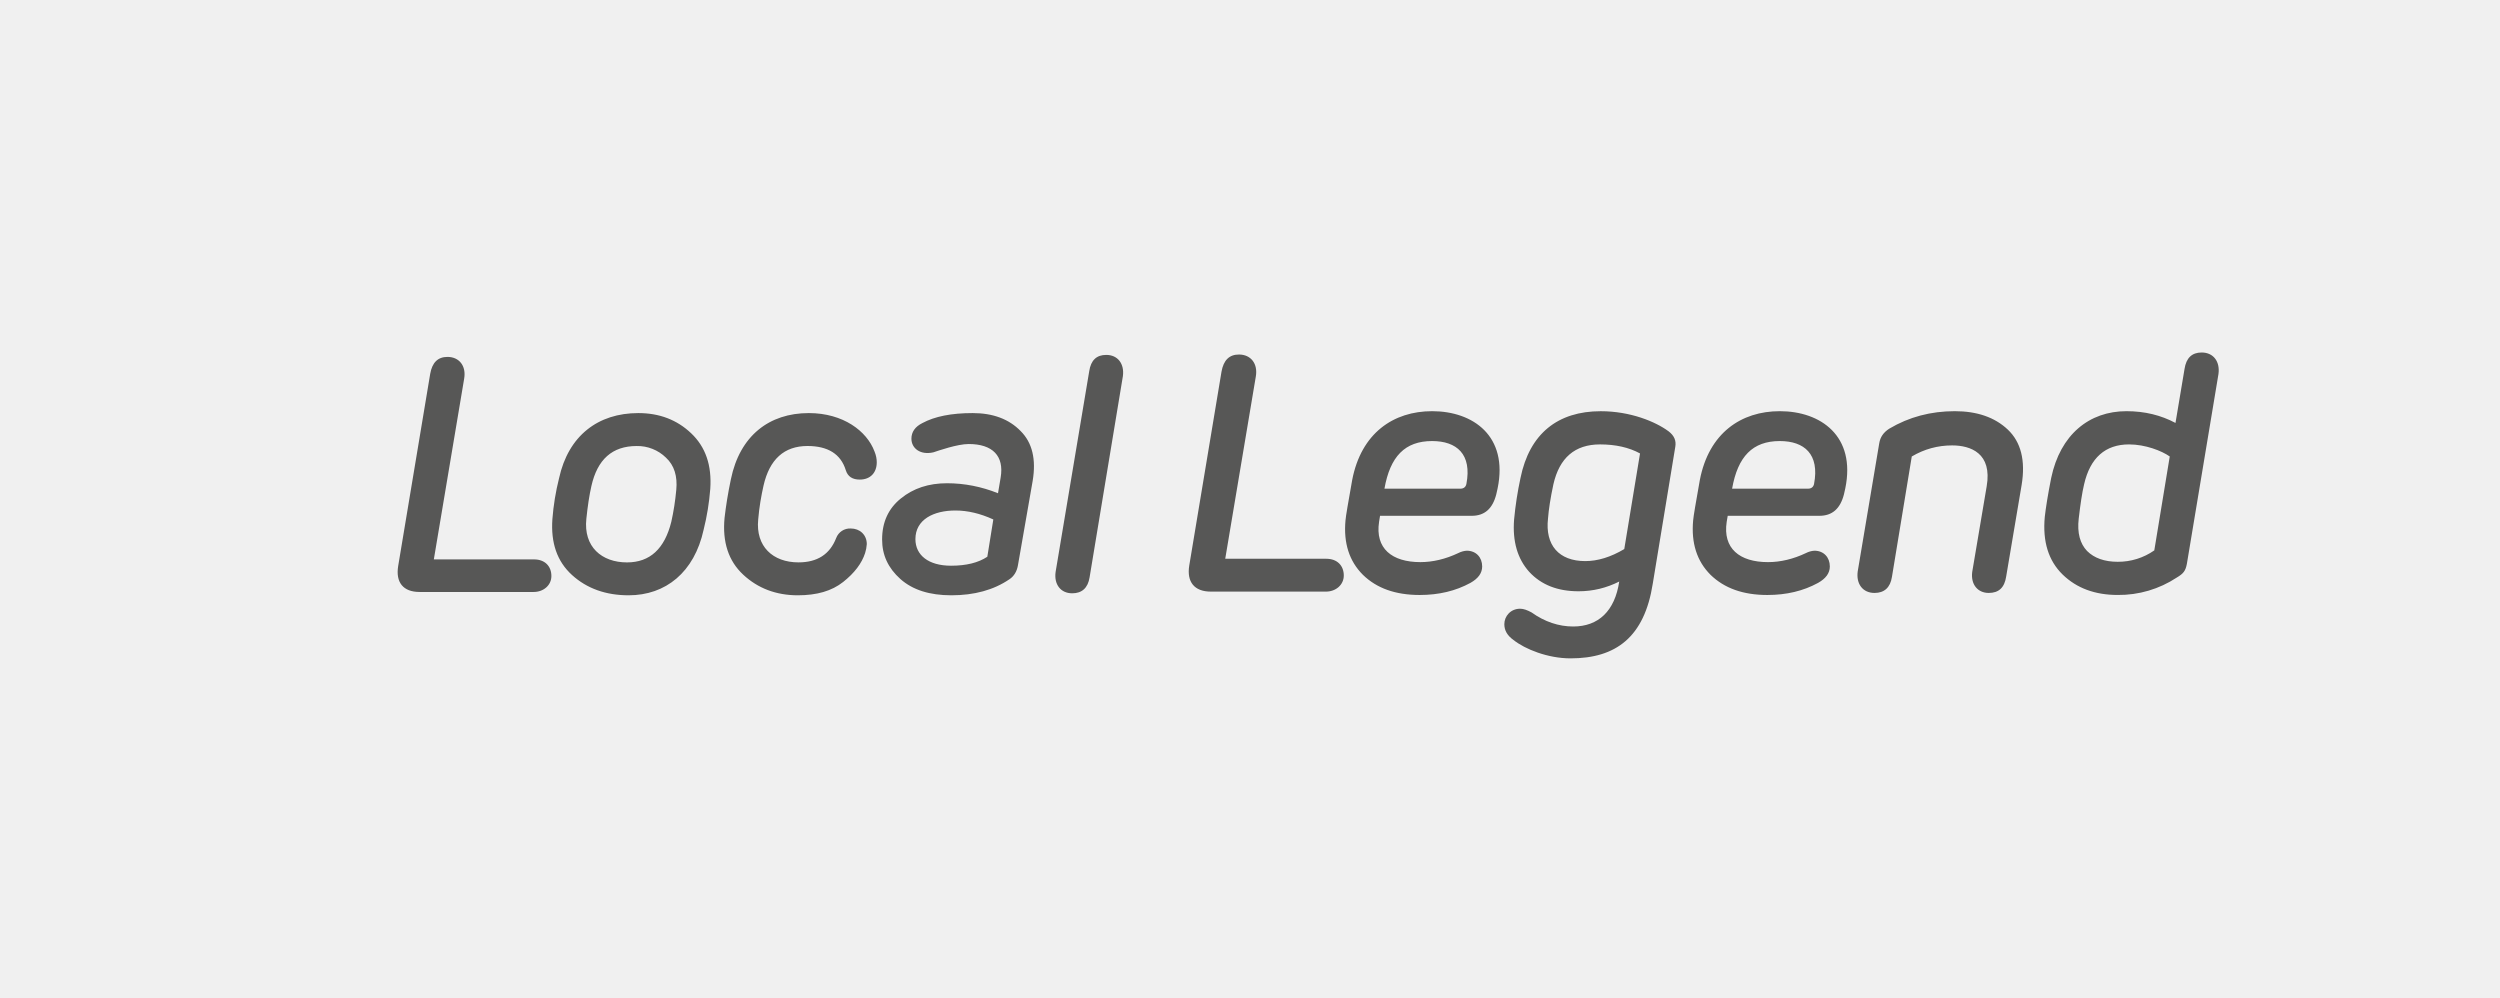
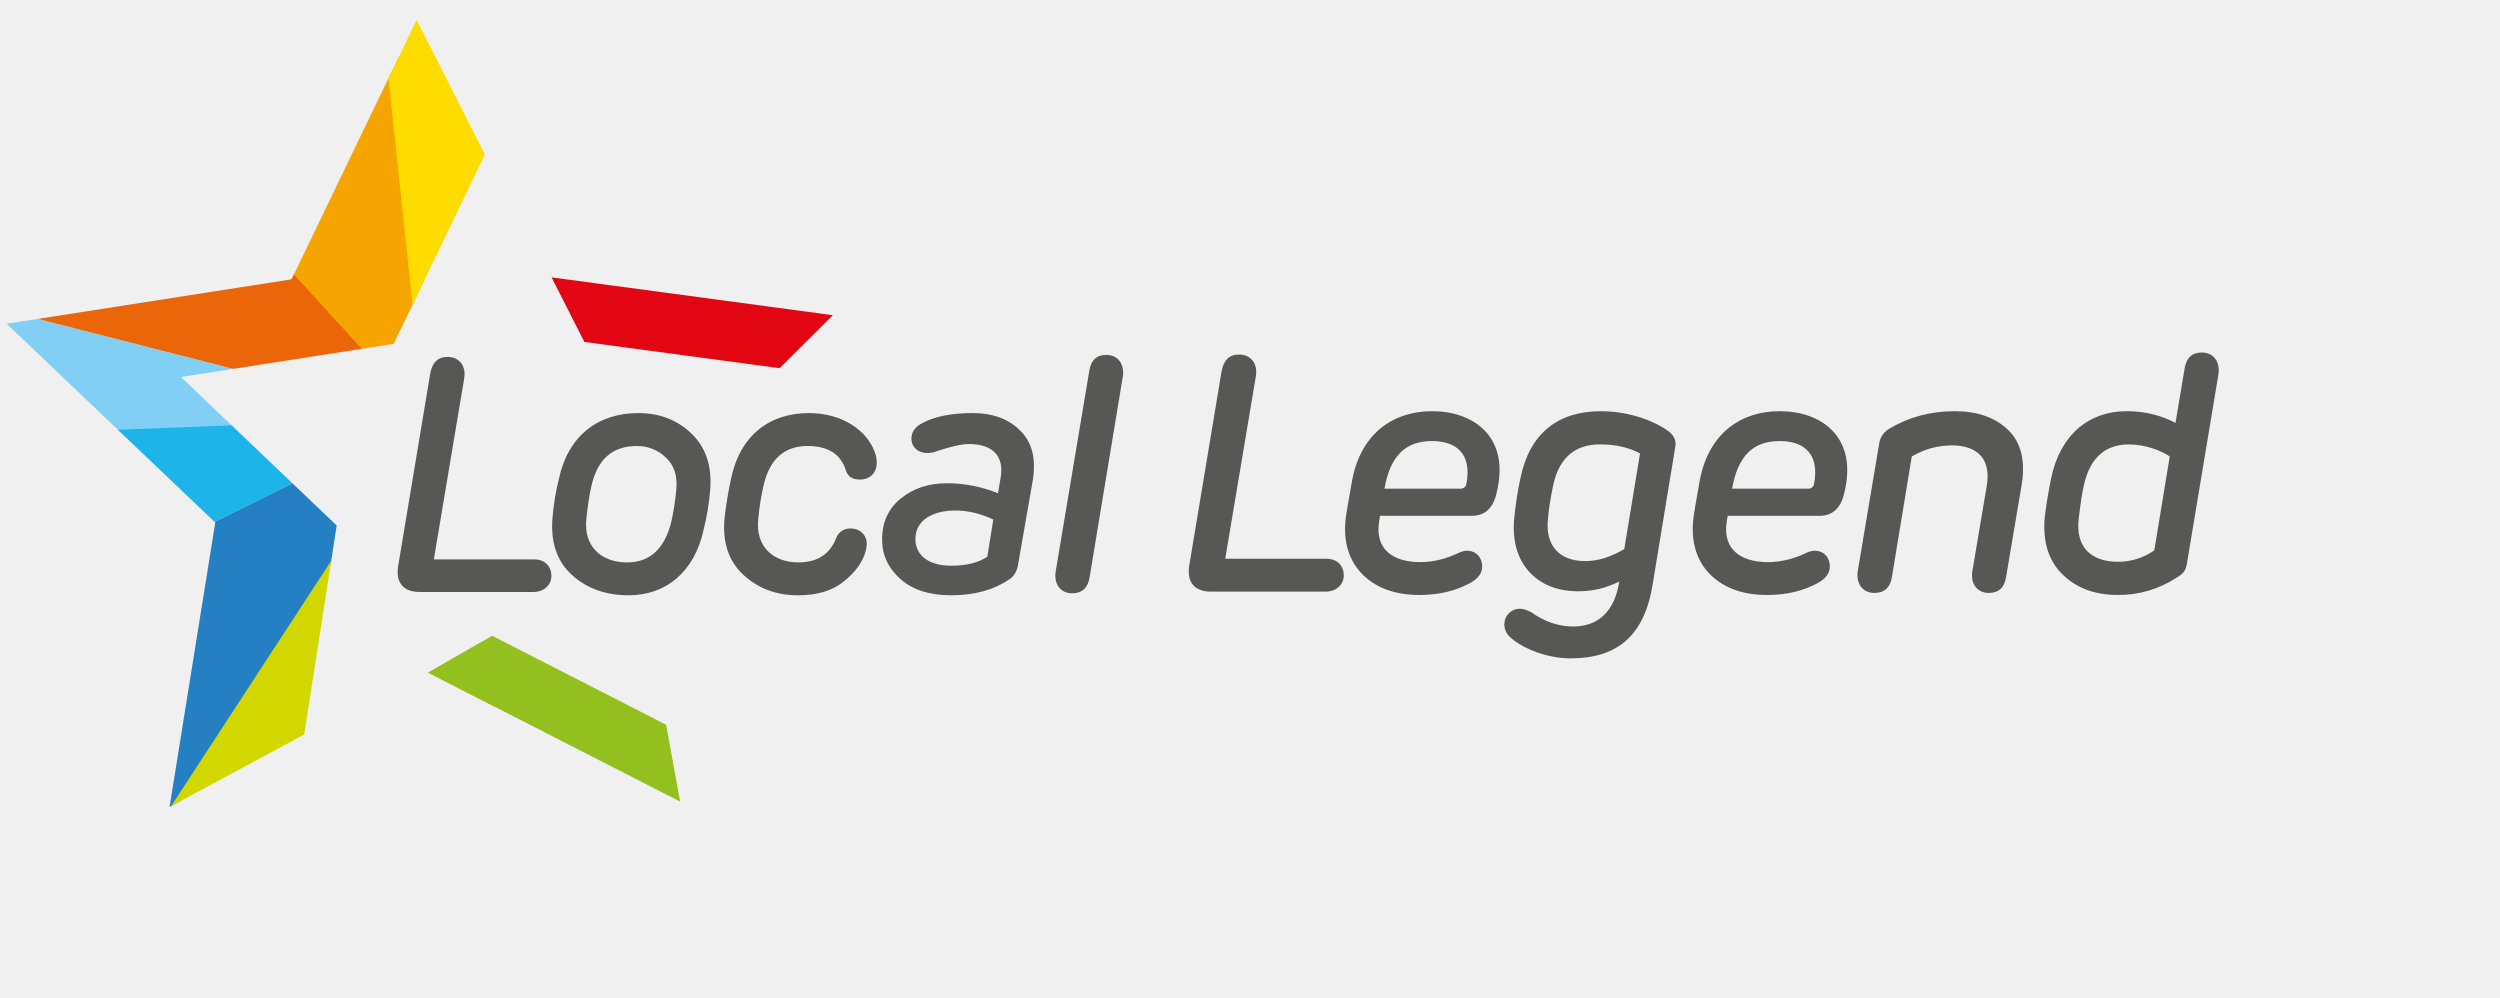
- <svg xmlns="http://www.w3.org/2000/svg">
+ <svg xmlns="http://www.w3.org/2000/svg" xmlns:xlink="http://www.w3.org/1999/xlink">
+   <defs>
+     <path id="legend-a" d="M9.745.653L8.451 1.94.83.915.7.653h9.046z" />
+     <path id="legend-c" d="M.086 10.378l2.358-4.894L.086.837v9.541zm6.24 2.423l7.62 1.024 2.081-2.068-10.98-1.477 1.28 2.52z" />
+     <path id="legend-e" d="M5.494 8.85L.258 3.863l11.124-1.734.79-1.641h4.399V2.15l-1.203 2.497-8.305 1.295 3.053 2.91H5.494z" />
+     <path id="legend-g" d="M4.82 16.437L.258 12.091l11.124-1.735L16.262.228l.958 1.89V9.03l-1.852 3.845-8.305 1.295 2.38 2.267z" />
+     <path id="legend-i" d="M4.112 15.762L.258 12.091l11.124-1.735L16.262.228l.31.61v9.54l-1.204 2.497-8.305 1.295 1.671 1.592H4.112z" />
+     <path id="legend-k" d="M.62 13.032l1.011-.157 3.56-7.391L2.526.228.62 4.18v8.852z" />
+     <path id="legend-m" d="M.449.22L4.74 4.31l-1.784 11.1 5.254-2.828 1.27-8.159L5.071.22H.45z" />
+     <path id="legend-o" d="M.448.22l4.293 4.09-1.35 8.399h4.585l.235-.127 1.27-8.159L5.071.22H.448z" />
+     <path id="legend-q" d="M.357 1.878L2.91 4.31l-1.783 11.1 5.253-2.828 1.27-8.159L3.24.22H.357v1.659zm15.135 10.48l-4.28-2.19 2.505-1.44 1.775.908v2.721zm-4.369-2.235l.01.005-.01-.005z" />
+     <path id="legend-s" d="M.087 11.183l.798-.43 1.27-8.158L.087.623v10.56zm5.63-2.844l9.842 5.034-.546-3L8.222 6.9 5.716 8.34zm-.089-.045l.01.006-.01-.006z" />
+     <path id="legend-u" d="M.222 1.94l9.843 5.033-.547-3L2.728.5.221 1.94zm-.088-.046l.01.006-.01-.006z" />
+   </defs>
  <g fill="none" fill-rule="evenodd">
-     <path d="M16.935 21.837h3.913c.429 0 .676.272.676.649 0 .363-.311.622-.689.622h-4.459c-.638 0-.937-.376-.833-1.012l1.25-7.502c.077-.441.298-.662.675-.662.455 0 .74.35.65.856l-1.183 7.049zm9.061-3.973a1.592 1.592 0 0 0-1.144-.453c-.948 0-1.534.518-1.768 1.57-.079.35-.143.766-.195 1.271-.117 1.091.598 1.702 1.586 1.702.897 0 1.469-.532 1.73-1.585.09-.402.155-.817.194-1.245.052-.533-.078-.96-.403-1.26m.988-.947c.559.532.806 1.246.742 2.168a9.652 9.652 0 0 1-.26 1.596c-.364 1.661-1.483 2.557-2.926 2.557-.885 0-1.624-.26-2.21-.791-.586-.532-.832-1.26-.767-2.18a9.52 9.52 0 0 1 .26-1.597c.364-1.662 1.521-2.545 3.094-2.545.82 0 1.509.26 2.067.792m5.656 4.088a.577.577 0 0 1 .572-.375c.35 0 .624.246.624.61a1.5 1.5 0 0 1-.066.35c-.13.402-.415.779-.858 1.129-.442.35-1.026.519-1.768.519-.845 0-1.56-.272-2.132-.805-.572-.532-.819-1.271-.728-2.219.052-.454.13-.948.247-1.506.35-1.7 1.495-2.583 3.042-2.583 1.34 0 2.263.701 2.562 1.493.065.156.09.298.09.429 0 .402-.247.674-.663.674-.286 0-.467-.117-.545-.363-.195-.637-.702-.948-1.496-.948-.91 0-1.482.52-1.716 1.546-.09.4-.168.842-.208 1.322-.104 1.052.572 1.675 1.573 1.675.728 0 1.222-.311 1.47-.948m5.901.728l.234-1.455c-.507-.233-1-.35-1.481-.35-.846 0-1.56.35-1.56 1.117 0 .623.506 1.038 1.39 1.038.598 0 1.066-.117 1.417-.35zm1.197.324c-.04.247-.157.441-.339.558-.61.415-1.365.623-2.262.623-.845 0-1.508-.208-1.989-.635-.48-.43-.714-.935-.714-1.545 0-.675.246-1.207.728-1.597.493-.402 1.091-.597 1.806-.597.676 0 1.34.13 1.99.39l.103-.61c.144-.844-.311-1.311-1.248-1.311-.441 0-1.183.26-1.378.324-.508.117-.857-.156-.857-.532 0-.26.142-.468.428-.61.482-.26 1.131-.39 1.964-.39.792 0 1.416.234 1.871.701.456.454.611 1.104.47 1.947l-.573 3.284zm2.781-7.567c.065-.429.286-.636.664-.636.454 0 .714.35.65.83l-1.3 7.854c-.066.415-.3.622-.677.622-.455 0-.715-.35-.65-.83l1.313-7.84zm5.309 7.322h3.947c.431 0 .681.275.681.654 0 .367-.315.628-.695.628h-4.497c-.642 0-.945-.38-.84-1.02l1.259-7.567c.079-.445.302-.668.682-.668.459 0 .747.354.656.865l-1.193 7.108zm9.178-2.736c.131 0 .21-.065.236-.183.223-1.166-.38-1.676-1.338-1.676-1.062 0-1.639.602-1.861 1.859h2.963zm-3.135 1.06l-.038.235c-.158 1.035.498 1.572 1.613 1.572.484 0 .982-.118 1.481-.354a.845.845 0 0 1 .327-.092c.368 0 .604.262.604.615 0 .262-.157.472-.459.642-.577.315-1.233.472-1.979.472-.945 0-1.679-.263-2.216-.786-.538-.536-.761-1.244-.682-2.12.012-.17.105-.694.262-1.584.353-1.833 1.612-2.685 3.12-2.685 1.6 0 2.977.97 2.557 3.011l-.053.236c-.144.563-.459.837-.957.837h-3.58zm6.767-1.231c-.118.55-.184.996-.21 1.336-.118 1.034.42 1.662 1.455 1.662.486 0 .997-.157 1.522-.47l.615-3.732c-.431-.236-.957-.353-1.56-.353-.983 0-1.586.523-1.822 1.557zm3.88 3.875c-.327 2.095-1.441 2.92-3.212 2.92-.878 0-1.77-.354-2.229-.72-.236-.17-.354-.367-.354-.615 0-.315.25-.603.616-.603.132 0 .276.052.446.144.512.366 1.063.55 1.627.55.982 0 1.625-.603 1.796-1.755-.498.25-1.023.38-1.587.38-.813 0-1.456-.248-1.927-.759-.459-.51-.656-1.19-.59-2.042a13.72 13.72 0 0 1 .25-1.622c.353-1.73 1.454-2.606 3.133-2.606 1.153 0 2.137.406 2.648.785.223.17.302.367.262.602l-.879 5.341zm6.059-3.704c.131 0 .21-.065.236-.183.222-1.166-.38-1.676-1.337-1.676-1.062 0-1.64.602-1.862 1.859h2.963zm-3.134 1.06l-.04.235c-.157 1.035.499 1.572 1.613 1.572.485 0 .984-.118 1.482-.354a.848.848 0 0 1 .328-.092c.367 0 .603.262.603.615 0 .262-.157.472-.459.642-.577.315-1.232.472-1.98.472-.944 0-1.677-.263-2.216-.786-.537-.536-.76-1.244-.681-2.12.013-.17.104-.694.262-1.584.353-1.833 1.612-2.685 3.12-2.685 1.6 0 2.977.97 2.558 3.011l-.053.236c-.144.563-.46.837-.957.837h-3.58zm10.87 2.369c-.065.433-.288.641-.682.641-.433 0-.709-.34-.643-.824l.564-3.339c.223-1.295-.63-1.596-1.35-1.596-.564 0-1.088.145-1.574.432l-.774 4.7c-.065.419-.3.627-.68.627-.46 0-.722-.353-.657-.837l.84-5c.039-.25.17-.432.393-.576.773-.459 1.626-.682 2.557-.682.865 0 1.56.236 2.071.72.511.485.696 1.205.538 2.161l-.603 3.573zm3.16-.995c.276.276.681.42 1.193.42a2.46 2.46 0 0 0 1.429-.445l.603-3.666c-.314-.222-.956-.471-1.587-.471-.93 0-1.52.524-1.756 1.557-.079.328-.144.773-.21 1.336-.066.563.052.982.328 1.27m1.534-5.46c.72 0 1.35.158 1.915.459l.353-2.107c.066-.432.289-.643.669-.643.459 0 .722.354.656.839l-1.233 7.409c-.052.275-.13.38-.394.537a4.108 4.108 0 0 1-2.307.68c-.878 0-1.6-.262-2.15-.798-.55-.537-.787-1.283-.696-2.252.04-.354.118-.851.25-1.518.354-1.69 1.482-2.606 2.937-2.606" fill="#575756" />
+     <path fill="#575756" d="M16.935 21.837h3.913c.429 0 .676.272.676.649 0 .363-.311.622-.689.622h-4.459c-.638 0-.937-.376-.833-1.012l1.25-7.502c.077-.441.298-.662.675-.662.455 0 .74.35.65.856l-1.183 7.049zm9.061-3.973a1.592 1.592 0 00-1.144-.453c-.948 0-1.534.518-1.768 1.57-.079.35-.143.766-.195 1.271-.117 1.091.598 1.702 1.586 1.702.897 0 1.469-.532 1.73-1.585.09-.402.155-.817.194-1.245.052-.533-.078-.96-.403-1.26m.988-.947c.559.532.806 1.246.742 2.168a9.652 9.652 0 01-.26 1.596c-.364 1.661-1.483 2.557-2.926 2.557-.885 0-1.624-.26-2.21-.791-.586-.532-.832-1.26-.767-2.18a9.52 9.52 0 01.26-1.597c.364-1.662 1.521-2.545 3.094-2.545.82 0 1.509.26 2.067.792m5.656 4.088a.577.577 0 01.572-.375c.35 0 .624.246.624.61a1.5 1.5 0 01-.066.35c-.13.402-.415.779-.858 1.129-.442.35-1.026.519-1.768.519-.845 0-1.56-.272-2.132-.805-.572-.532-.819-1.271-.728-2.219.052-.454.13-.948.247-1.506.35-1.7 1.495-2.583 3.042-2.583 1.34 0 2.263.701 2.562 1.493.065.156.09.298.09.429 0 .402-.247.674-.663.674-.286 0-.467-.117-.545-.363-.195-.637-.702-.948-1.496-.948-.91 0-1.482.52-1.716 1.546-.09.4-.168.842-.208 1.322-.104 1.052.572 1.675 1.573 1.675.728 0 1.222-.311 1.47-.948m5.901.728l.234-1.455c-.507-.233-1-.35-1.481-.35-.846 0-1.56.35-1.56 1.117 0 .623.506 1.038 1.39 1.038.598 0 1.066-.117 1.417-.35zm1.197.324c-.04.247-.157.441-.339.558-.61.415-1.365.623-2.262.623-.845 0-1.508-.208-1.989-.635-.48-.43-.714-.935-.714-1.545 0-.675.246-1.207.728-1.597.493-.402 1.091-.597 1.806-.597.676 0 1.34.13 1.99.39l.103-.61c.144-.844-.311-1.311-1.248-1.311-.441 0-1.183.26-1.378.324-.508.117-.857-.156-.857-.532 0-.26.142-.468.428-.61.482-.26 1.131-.39 1.964-.39.792 0 1.416.234 1.871.701.456.454.611 1.104.47 1.947l-.573 3.284zm2.781-7.567c.065-.429.286-.636.664-.636.454 0 .714.35.65.83l-1.3 7.854c-.066.415-.3.622-.677.622-.455 0-.715-.35-.65-.83l1.313-7.84zm5.309 7.322h3.947c.431 0 .681.275.681.654 0 .367-.315.628-.695.628h-4.497c-.642 0-.945-.38-.84-1.02l1.259-7.567c.079-.445.302-.668.682-.668.459 0 .747.354.656.865l-1.193 7.108zm9.178-2.736c.131 0 .21-.065.236-.183.223-1.166-.38-1.676-1.338-1.676-1.062 0-1.639.602-1.861 1.859h2.963zm-3.135 1.06l-.038.235c-.158 1.035.498 1.572 1.613 1.572.484 0 .982-.118 1.481-.354a.845.845 0 01.327-.092c.368 0 .604.262.604.615 0 .262-.157.472-.459.642-.577.315-1.233.472-1.979.472-.945 0-1.679-.263-2.216-.786-.538-.536-.761-1.244-.682-2.12.012-.17.105-.694.262-1.584.353-1.833 1.612-2.685 3.12-2.685 1.6 0 2.977.97 2.557 3.011l-.053.236c-.144.563-.459.837-.957.837h-3.58zm6.767-1.231c-.118.55-.184.996-.21 1.336-.118 1.034.42 1.662 1.455 1.662.486 0 .997-.157 1.522-.47l.615-3.732c-.431-.236-.957-.353-1.56-.353-.983 0-1.586.523-1.822 1.557zm3.88 3.875c-.327 2.095-1.441 2.92-3.212 2.92-.878 0-1.77-.354-2.229-.72-.236-.17-.354-.367-.354-.615 0-.315.25-.603.616-.603.132 0 .276.052.446.144.512.366 1.063.55 1.627.55.982 0 1.625-.603 1.796-1.755-.498.25-1.023.38-1.587.38-.813 0-1.456-.248-1.927-.759-.459-.51-.656-1.19-.59-2.042a13.72 13.72 0 01.25-1.622c.353-1.73 1.454-2.606 3.133-2.606 1.153 0 2.137.406 2.648.785.223.17.302.367.262.602l-.879 5.341zm6.059-3.704c.131 0 .21-.065.236-.183.222-1.166-.38-1.676-1.337-1.676-1.062 0-1.64.602-1.862 1.859h2.963zm-3.134 1.06l-.04.235c-.157 1.035.499 1.572 1.613 1.572.485 0 .984-.118 1.482-.354a.848.848 0 01.328-.092c.367 0 .603.262.603.615 0 .262-.157.472-.459.642-.577.315-1.232.472-1.98.472-.944 0-1.677-.263-2.216-.786-.537-.536-.76-1.244-.681-2.12.013-.17.104-.694.262-1.584.353-1.833 1.612-2.685 3.12-2.685 1.6 0 2.977.97 2.558 3.011l-.053.236c-.144.563-.46.837-.957.837h-3.58zm10.87 2.369c-.065.433-.288.641-.682.641-.433 0-.709-.34-.643-.824l.564-3.339c.223-1.295-.63-1.596-1.35-1.596-.564 0-1.088.145-1.574.432l-.774 4.7c-.065.419-.3.627-.68.627-.46 0-.722-.353-.657-.837l.84-5c.039-.25.17-.432.393-.576.773-.459 1.626-.682 2.557-.682.865 0 1.56.236 2.071.72.511.485.696 1.205.538 2.161l-.603 3.573zm3.16-.995c.276.276.681.42 1.193.42a2.46 2.46 0 001.429-.445l.603-3.666c-.314-.222-.956-.471-1.587-.471-.93 0-1.52.524-1.756 1.557-.079.328-.144.773-.21 1.336-.066.563.052.982.328 1.27m1.534-5.46c.72 0 1.35.158 1.915.459l.353-2.107c.066-.432.289-.643.669-.643.459 0 .722.354.656.839l-1.233 7.409c-.052.275-.13.38-.394.537a4.108 4.108 0 01-2.307.68c-.878 0-1.6-.262-2.15-.798-.55-.537-.787-1.283-.696-2.252.04-.354.118-.851.25-1.518.354-1.69 1.482-2.606 2.937-2.606" />
    <g transform="translate(16.484 .547)">
-       <mask id="a" fill="#fff">
-         <use />
+       <mask id="legend-d" fill="#fff">
+         <use xlink:href="#legend-c" />
      </mask>
-       <path fill="#E20613" mask="url(#a)" d="M3.916.227l23.731-.27v12.582L.087 15.762z" />
+       <path fill="#E20613" d="M3.916.227l23.731-.27v12.582L.087 15.762z" mask="url(#legend-d)" />
    </g>
    <g transform="translate(0 8.775)">
-       <mask id="b" fill="#fff">
-         <use />
+       <mask id="legend-f" fill="#fff">
+         <use xlink:href="#legend-e" />
      </mask>
-       <path fill="#81CFF4" mask="url(#b)" d="M-10.397 8.85L-10.99.488l27.56 7.047z" />
+       <path fill="#81CFF4" d="M-10.397 8.85L-10.99.488l27.56 7.047z" mask="url(#legend-f)" />
    </g>
    <g transform="translate(0 .547)">
-       <mask id="c" fill="#fff">
-         <use />
+       <mask id="legend-h" fill="#fff">
+         <use xlink:href="#legend-g" />
      </mask>
-       <path fill="#F6A500" mask="url(#c)" d="M15.12-2.482l2.1 18.919-19.346-20.09" />
+       <path fill="#F6A500" d="M15.12-2.482l2.1 18.919-19.346-20.09" mask="url(#legend-h)" />
    </g>
    <g transform="translate(0 .547)">
-       <mask id="d" fill="#fff">
-         <use />
+       <mask id="legend-j" fill="#fff">
+         <use xlink:href="#legend-i" />
      </mask>
-       <path fill="#EB6608" mask="url(#d)" d="M-10.99 8.715L-.424-2.892l16.996 18.654z" />
+       <path fill="#EB6608" d="M-10.99 8.715L-.424-2.892l16.996 18.654z" mask="url(#legend-j)" />
    </g>
    <g transform="translate(13.737 .547)">
-       <mask id="e" fill="#fff">
-         <use />
+       <mask id="legend-l" fill="#fff">
+         <use xlink:href="#legend-k" />
      </mask>
-       <path fill="#FFDC00" mask="url(#e)" d="M.62-5.118L7.603-.043 2.834 15.762z" />
+       <path fill="#FFDC00" d="M.62-5.118L7.603-.043 2.834 15.762z" mask="url(#legend-l)" />
    </g>
    <g transform="translate(3.663 16.09)">
-       <mask id="f" fill="#fff">
-         <use />
+       <mask id="legend-n" fill="#fff">
+         <use xlink:href="#legend-m" />
      </mask>
-       <path fill="#2580C3" mask="url(#f)" d="M-12.3 12.709L12.907.219 1.838 17.584" />
+       <path fill="#2580C3" d="M-12.3 12.709L12.907.219 1.838 17.584" mask="url(#legend-n)" />
    </g>
    <g transform="translate(3.663 16.09)">
-       <mask id="g" fill="#fff">
-         <use />
+       <mask id="legend-p" fill="#fff">
+         <use xlink:href="#legend-o" />
      </mask>
-       <path fill="#1DB4E9" mask="url(#g)" d="M12.908.22L-12.3 12.709l-.94-11.47z" />
+       <path fill="#1DB4E9" d="M12.908.22L-12.3 12.709l-.94-11.47z" mask="url(#legend-p)" />
    </g>
    <g transform="translate(5.495 16.09)">
-       <mask id="h" fill="#fff">
-         <use />
+       <mask id="legend-r" fill="#fff">
+         <use xlink:href="#legend-q" />
      </mask>
-       <path fill="#D2D700" mask="url(#h)" d="M15.492 18.286L.357 16.646 11.077.22z" />
+       <path fill="#D2D700" d="M15.492 18.286L.357 16.646 11.077.22z" mask="url(#legend-r)" />
    </g>
    <g transform="translate(10.99 17.918)">
-       <mask id="i" fill="#fff">
-         <use />
+       <mask id="legend-t" fill="#fff">
+         <use xlink:href="#legend-s" />
      </mask>
-       <path fill="#93C01F" mask="url(#i)" d="M24.21 14.197H.086L5.58-1.609z" />
+       <path fill="#93C01F" d="M24.21 14.197H.086L5.58-1.609z" mask="url(#legend-t)" />
    </g>
    <g transform="translate(16.484 24.318)">
-       <mask id="j" fill="#fff">
-         <use />
+       <mask id="legend-v" fill="#fff">
+         <use xlink:href="#legend-u" />
      </mask>
-       <path fill="#00A65D" mask="url(#j)" d="M27.647 7.797h-8.932L.087-8.009l27.56 3.44z" />
+       <path fill="#00A65D" d="M27.647 7.797h-8.932L.087-8.009l27.56 3.44z" mask="url(#legend-v)" />
    </g>
  </g>
</svg>
